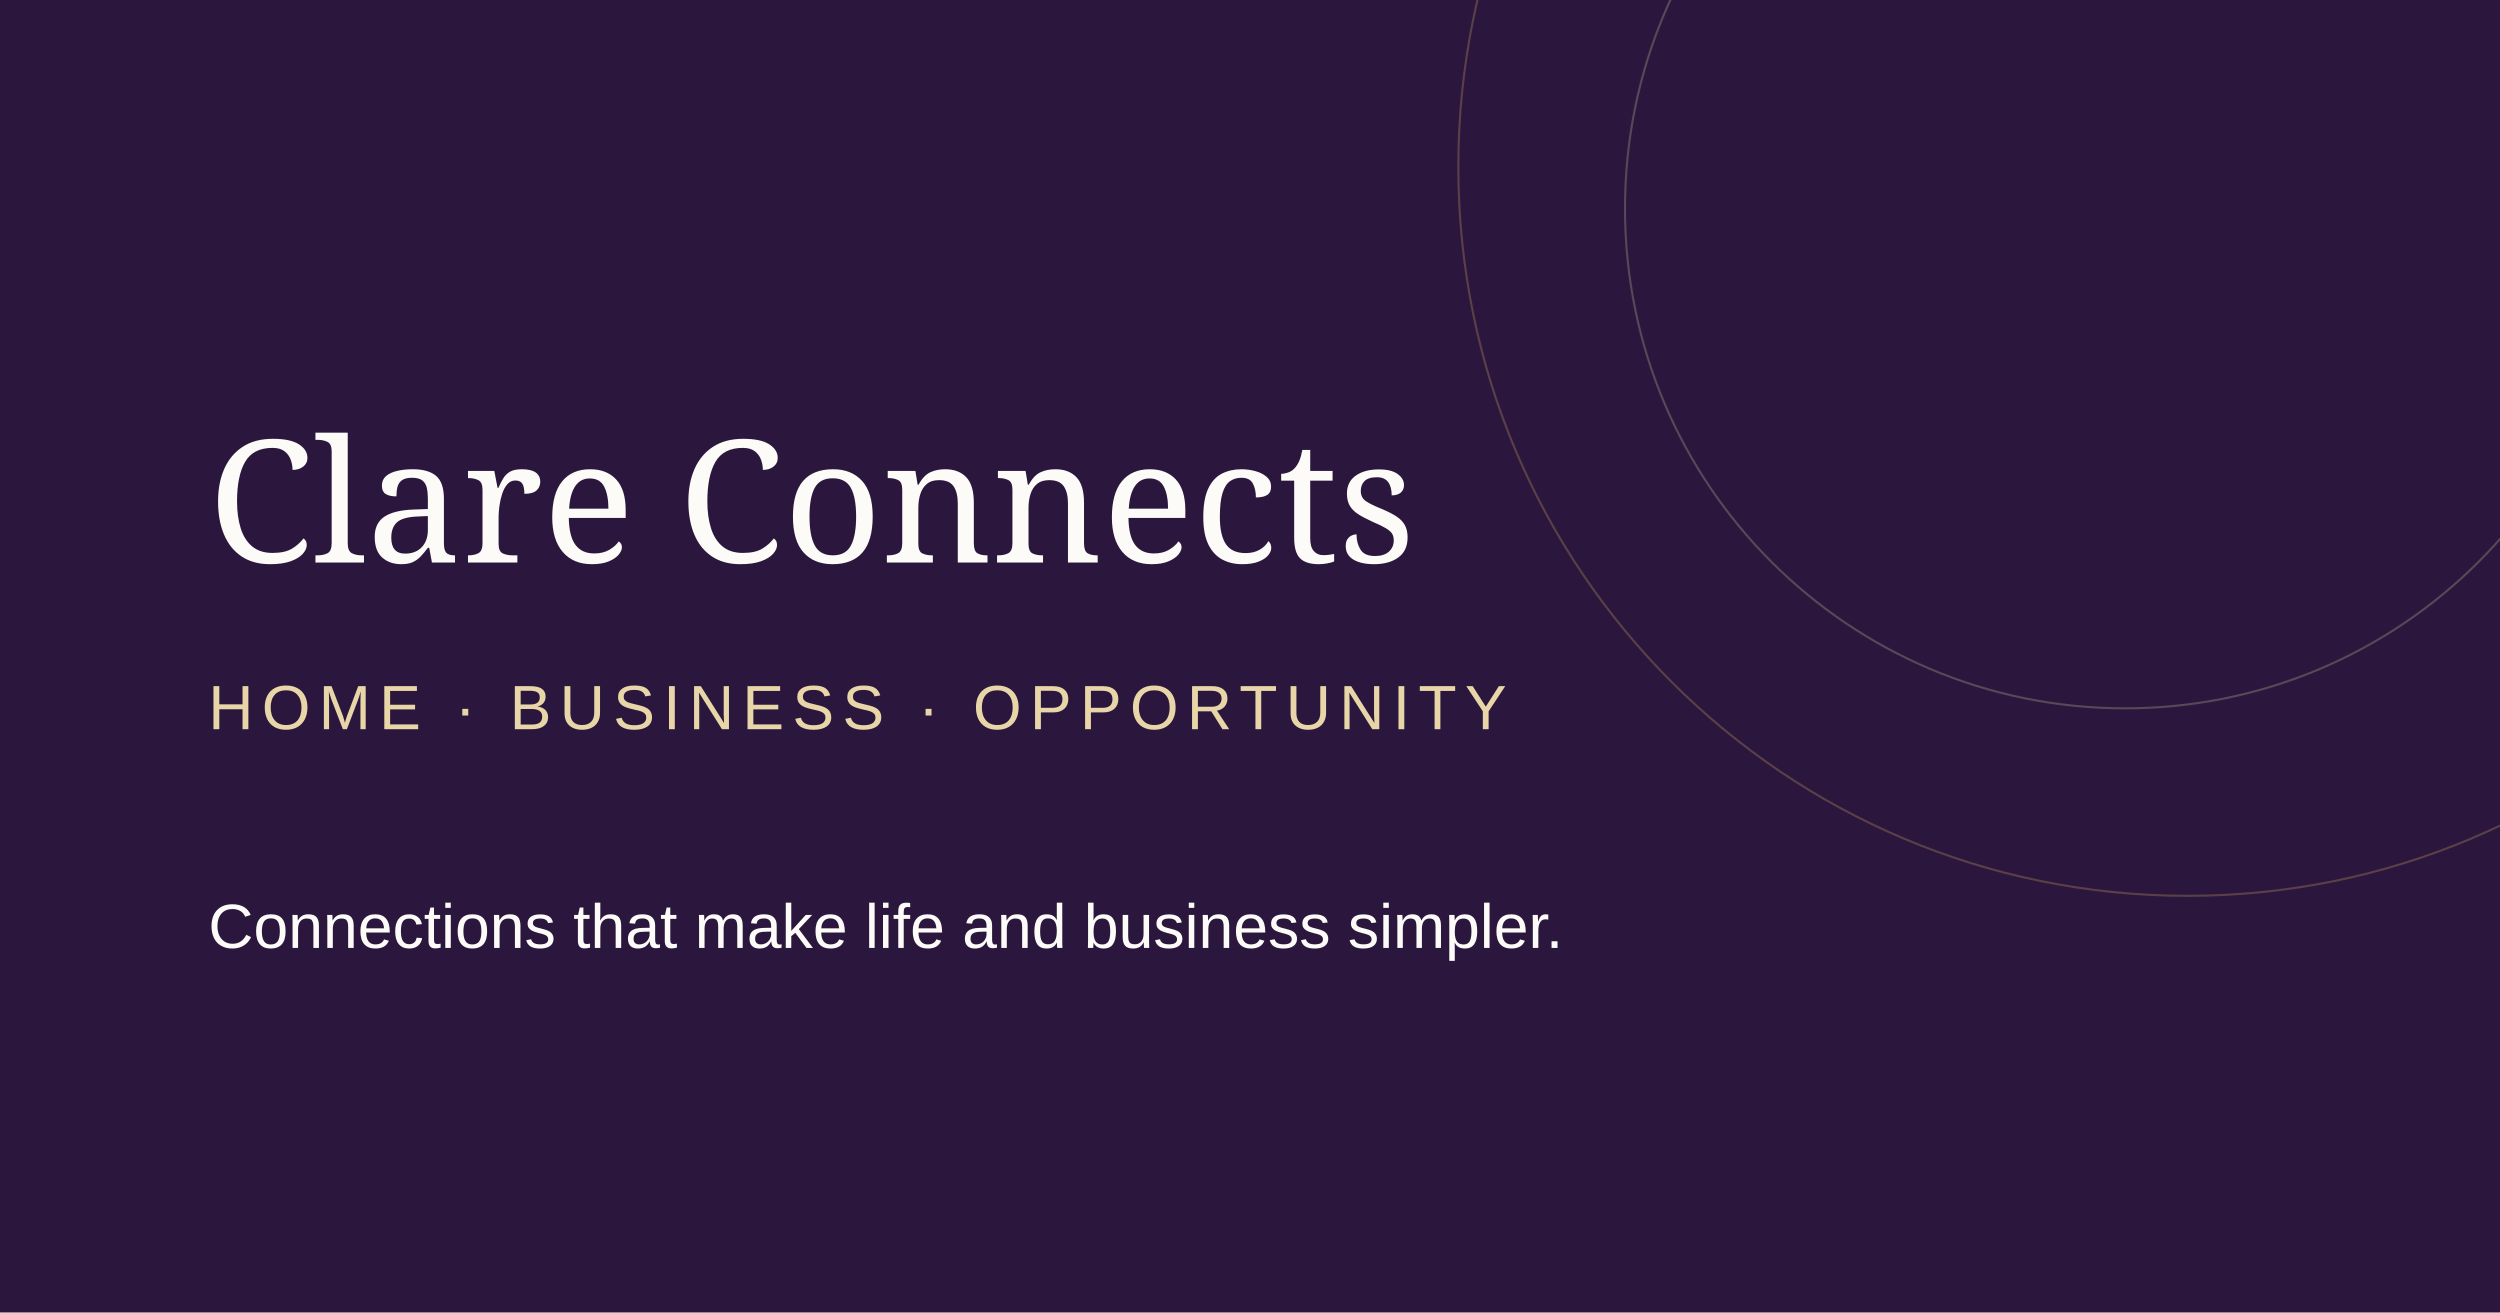
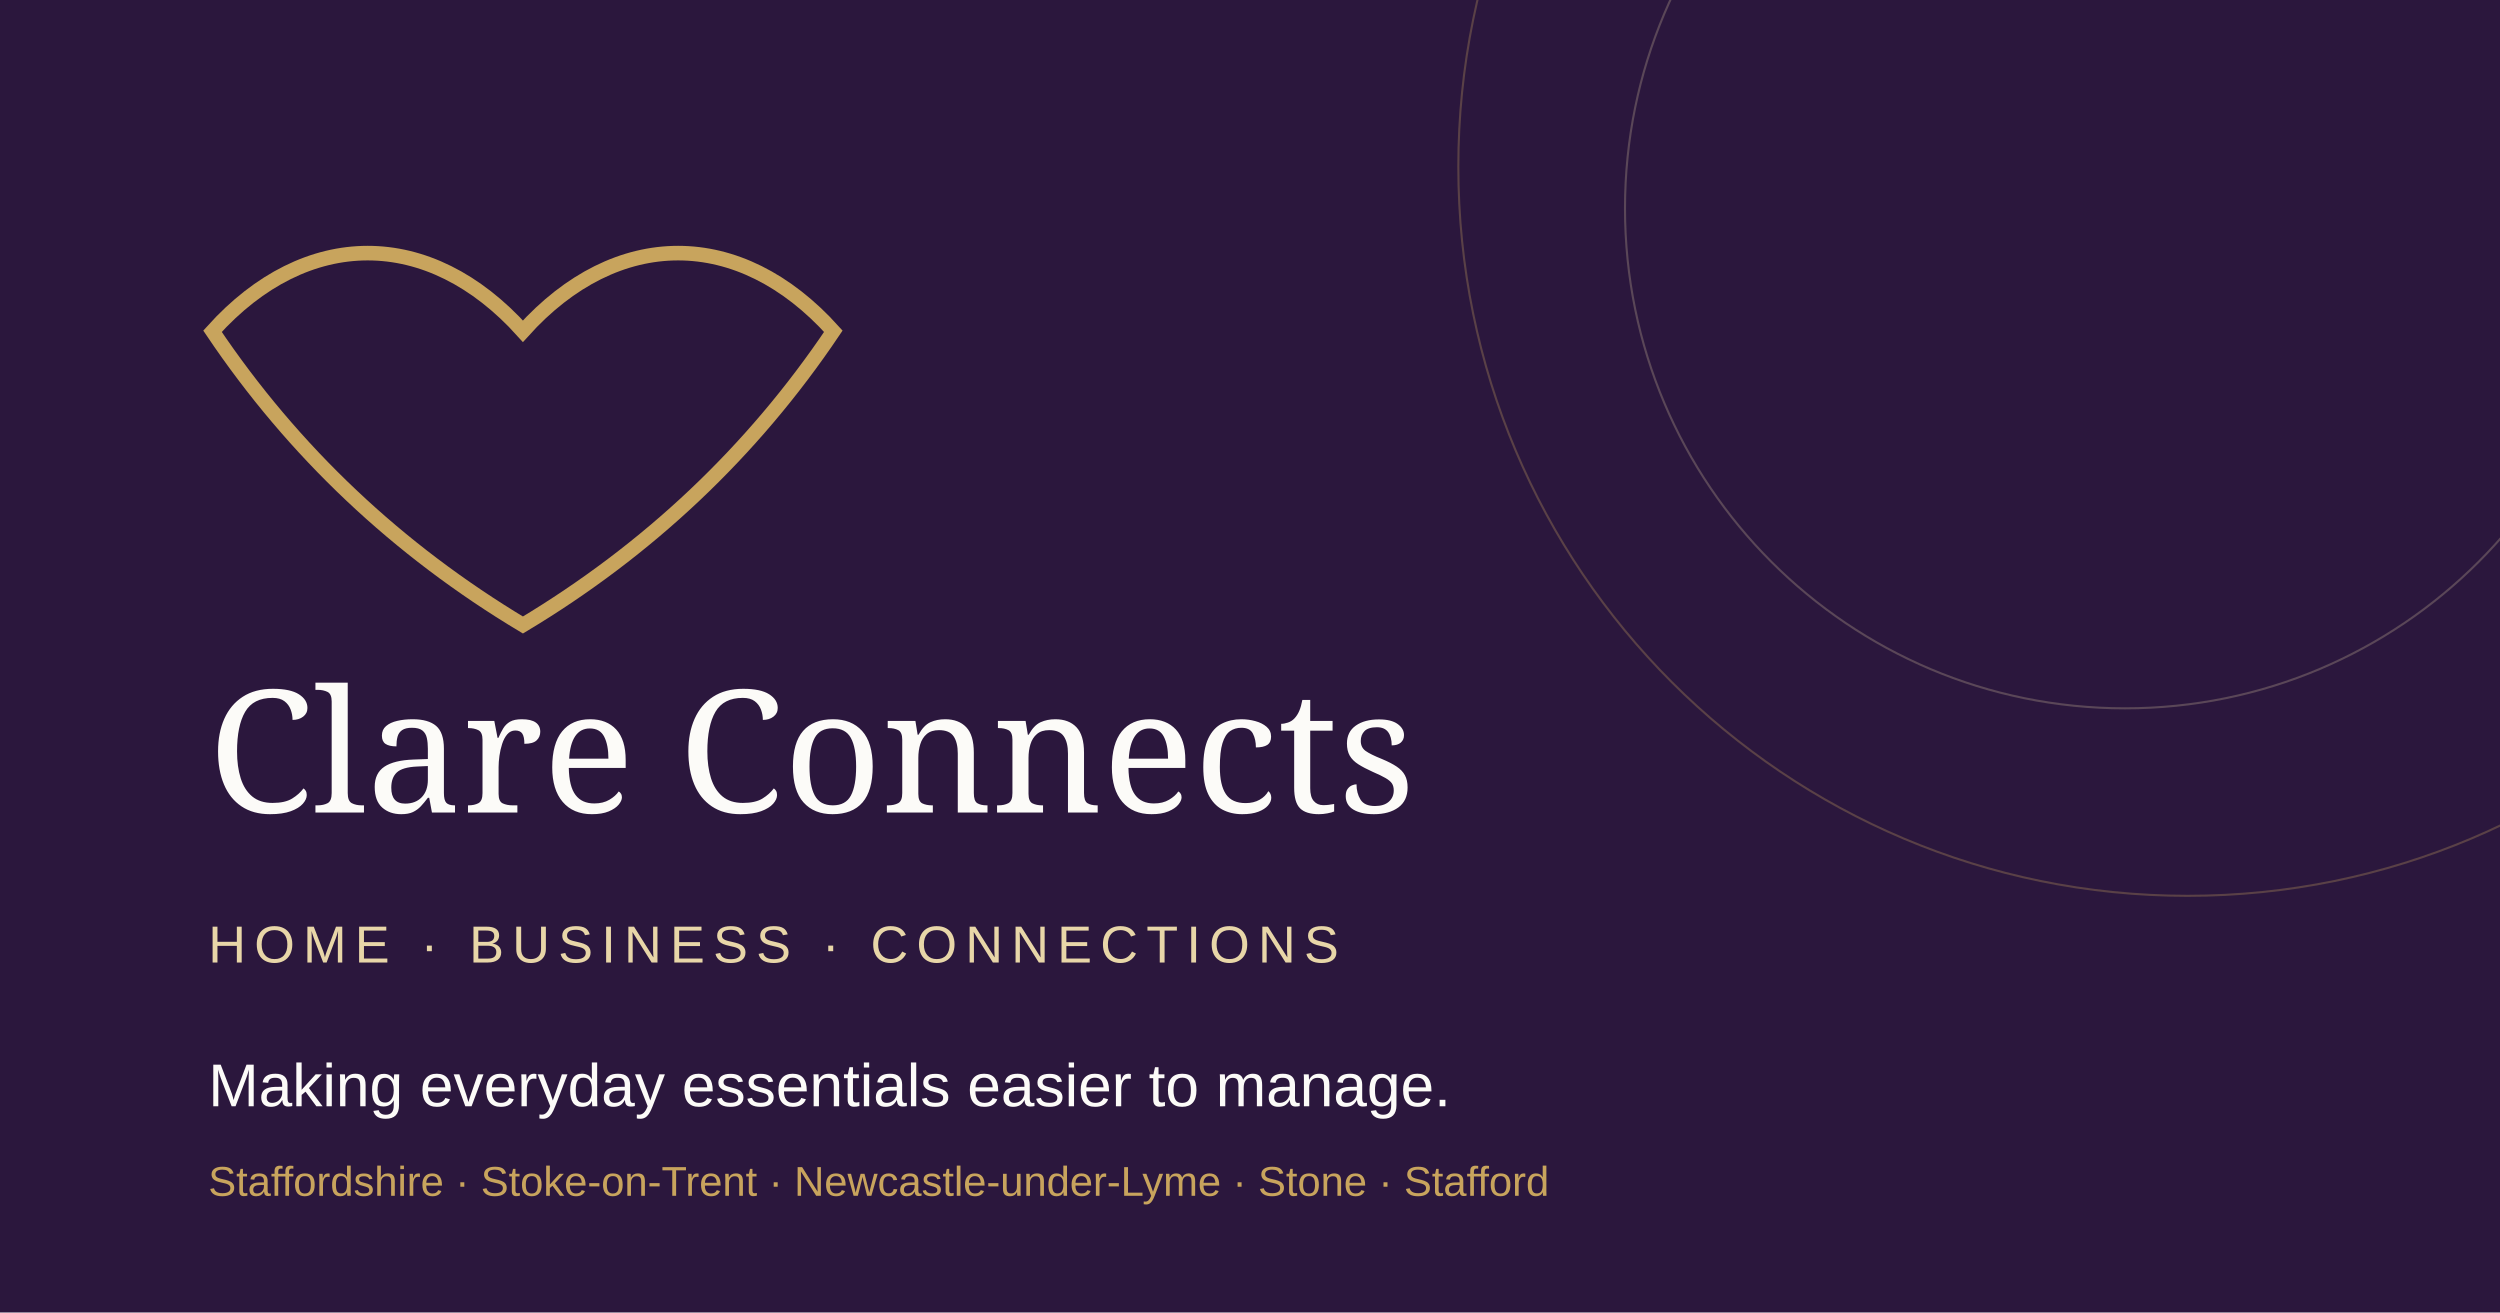
- <svg xmlns="http://www.w3.org/2000/svg" viewBox="0 0 1200 630">
+ <svg xmlns="http://www.w3.org/2000/svg" viewBox="0 0 1200 630" role="img" aria-labelledby="title description">
  <rect width="1200" height="630" fill="#2b173d" />
  <circle cx="1050" cy="80" r="350" fill="none" stroke="#c8a45d" opacity=".3" />
  <circle cx="1020" cy="100" r="240" fill="none" stroke="#e8d6a8" opacity=".25" />
-   <text x="100" y="270" fill="#fcfbf8" font-family="Georgia" font-size="82">Clare Connects</text>
-   <text x="100" y="350" fill="#e8d6a8" font-family="Arial" font-size="30" letter-spacing="4">HOME · BUSINESS · OPPORTUNITY</text>
-   <text x="100" y="455" fill="#fcfbf8" font-family="Arial" font-size="30">Connections that make life and business simpler.</text>
+   <path d="M102 159c45-50 104-50 149 0 45-50 104-50 149 0-39 58-89 105-149 141-60-36-110-83-149-141Z" fill="none" stroke="#c8a45d" stroke-width="7" />
+   <text x="100" y="390" fill="#fcfbf8" font-family="Georgia,serif" font-size="82">Clare Connects</text>
+   <text x="100" y="462" fill="#e8d6a8" font-family="Arial,sans-serif" font-size="25" letter-spacing="4">HOME · BUSINESS · CONNECTIONS</text>
+   <text x="100" y="531" fill="#fcfbf8" font-family="Arial,sans-serif" font-size="29">Making everyday essentials easier to manage.</text>
+   <text x="100" y="574" fill="#c8a45d" font-family="Arial,sans-serif" font-size="20">Staffordshire · Stoke-on-Trent · Newcastle-under-Lyme · Stone · Stafford</text>
</svg>
